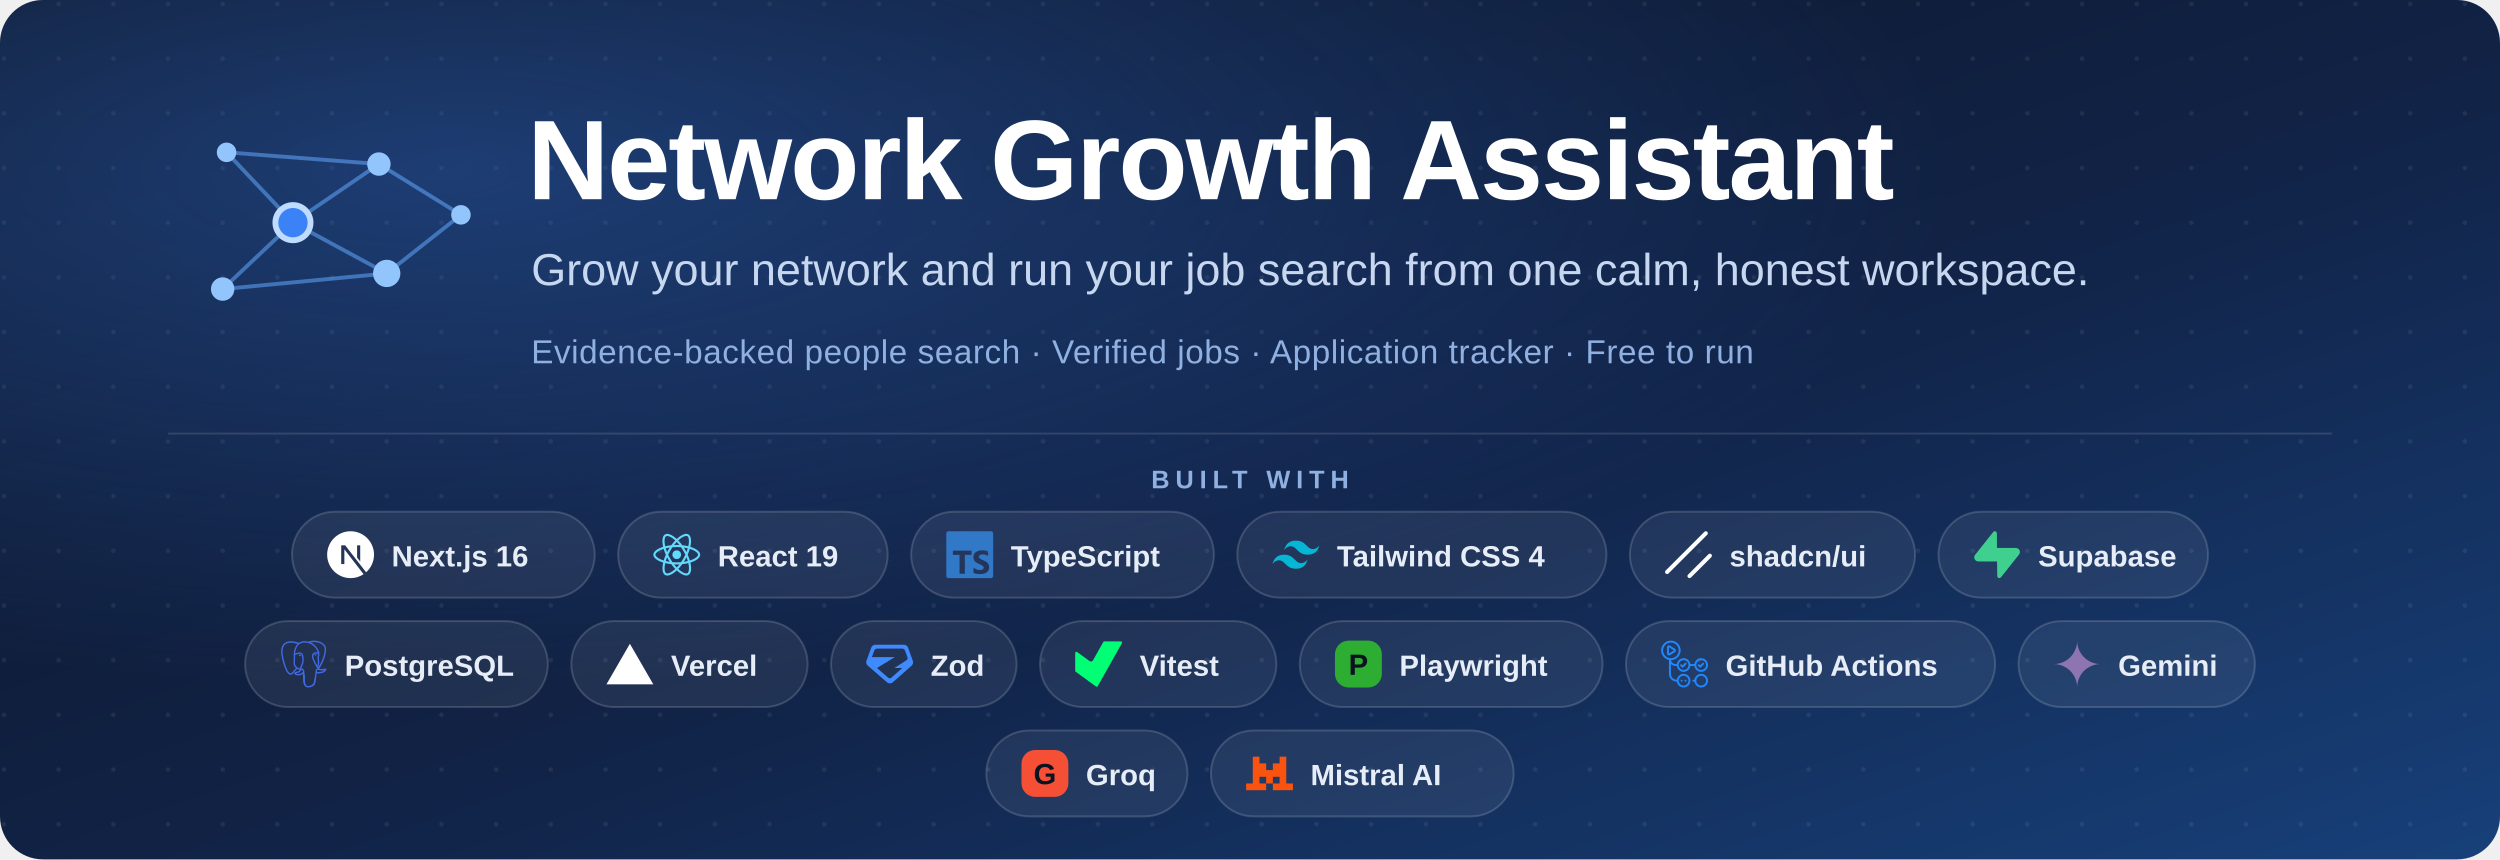
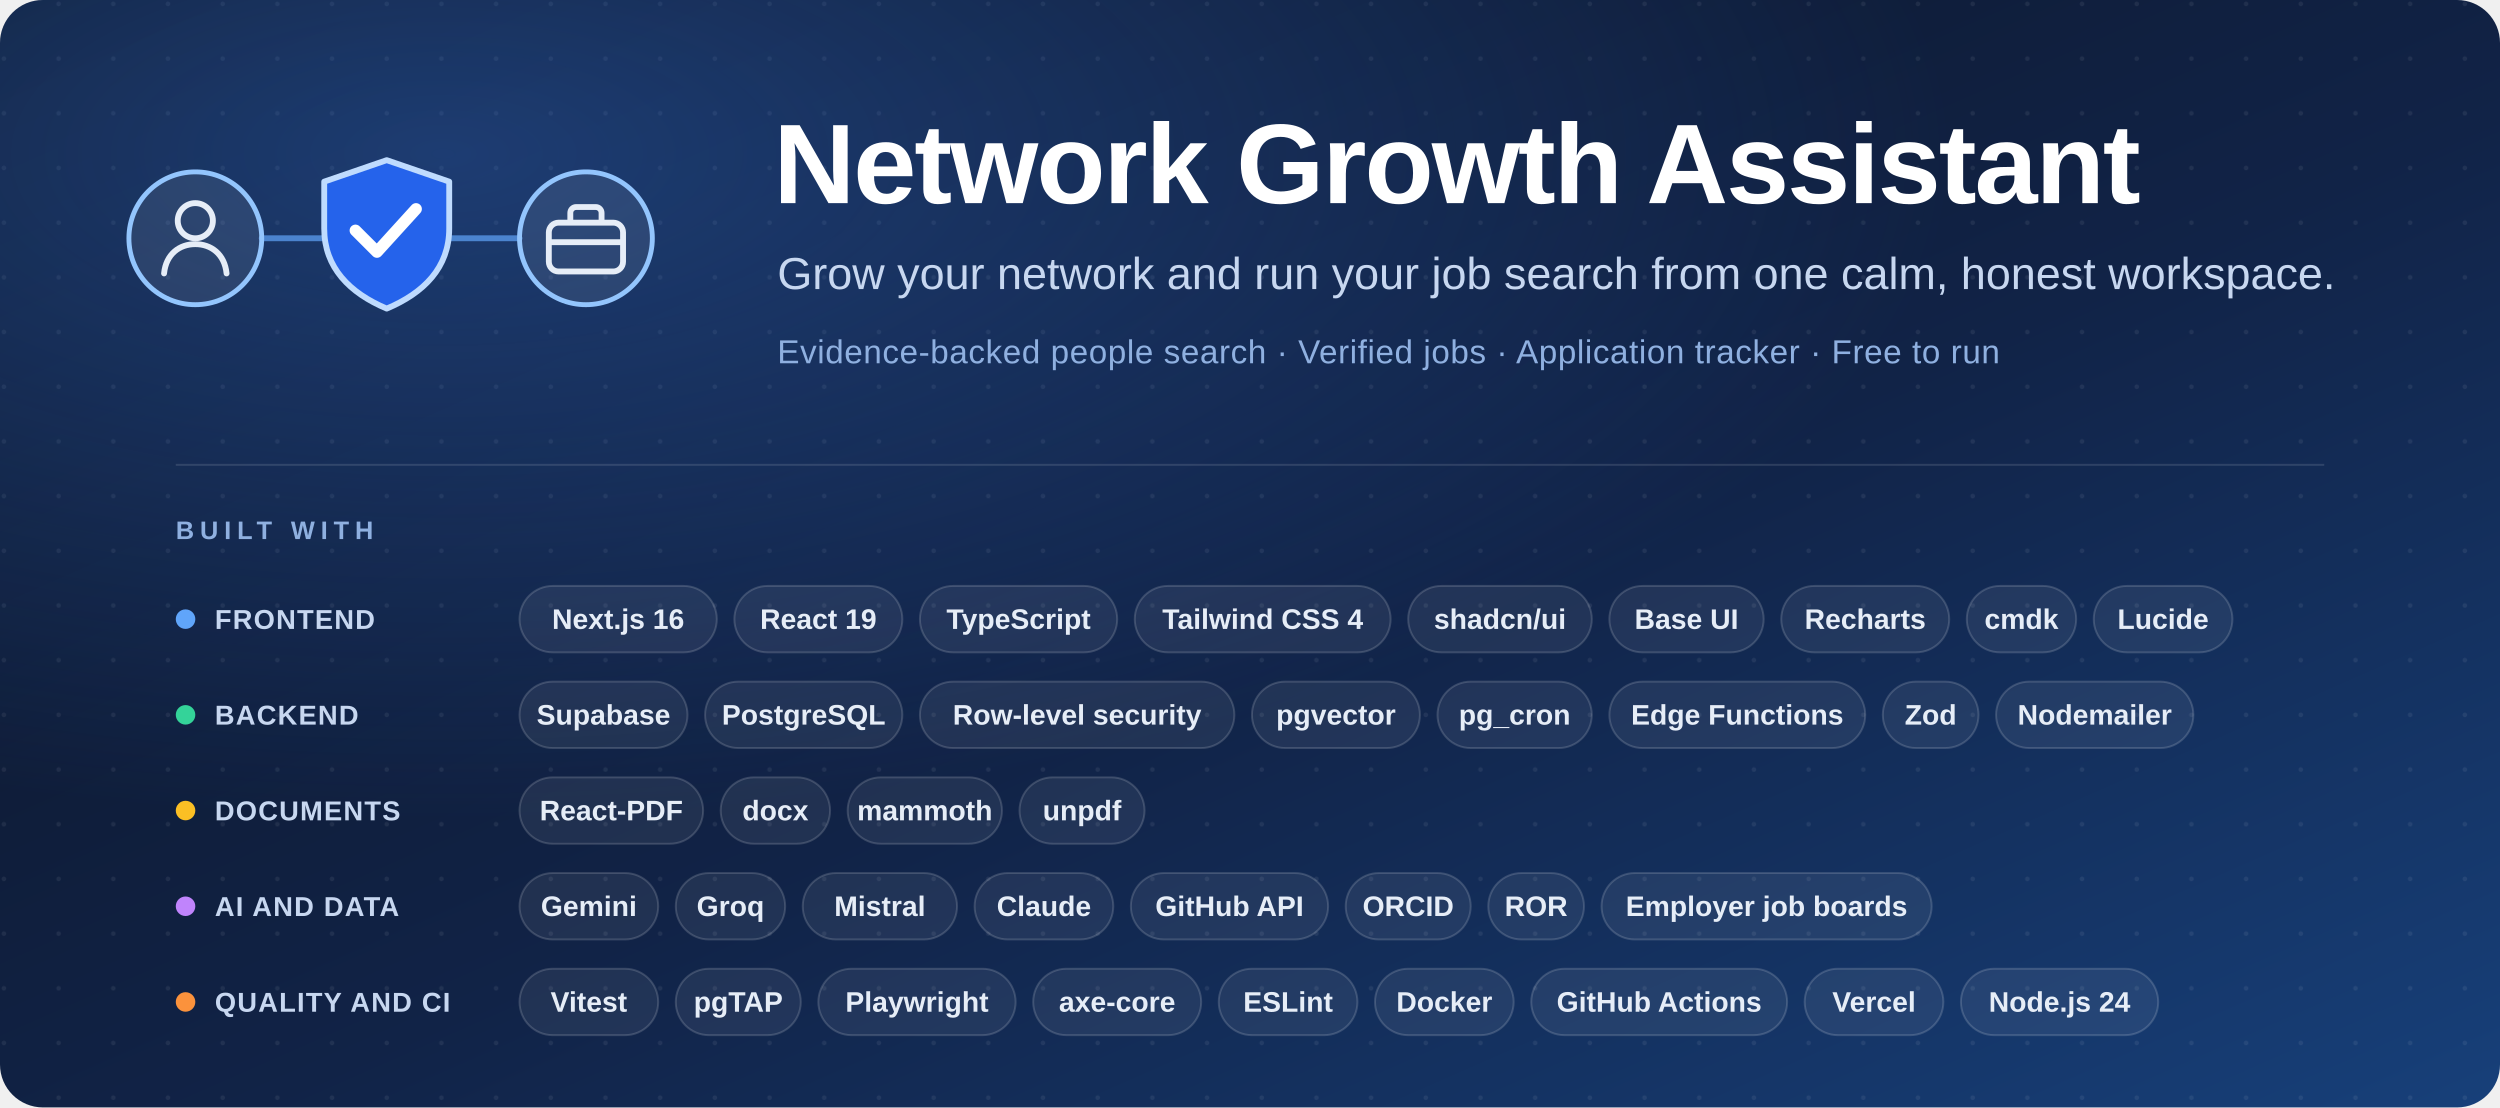
- <svg xmlns="http://www.w3.org/2000/svg" width="1280" height="440" viewBox="0 0 1280 440" role="img" aria-labelledby="t d" font-family="'Segoe UI', -apple-system, 'Helvetica Neue', Arial, sans-serif">
+ <svg xmlns="http://www.w3.org/2000/svg" width="1280" height="567" viewBox="0 0 1280 567" role="img" aria-labelledby="t d" font-family="'Segoe UI', -apple-system, 'Helvetica Neue', Arial, sans-serif">
  <defs>
    <linearGradient id="bg" x1="0" y1="0" x2="1" y2="1">
      <stop offset="0" stop-color="#0b1220" />
      <stop offset="0.55" stop-color="#112347" />
      <stop offset="1" stop-color="#17407a" />
    </linearGradient>
-     <radialGradient id="glow" cx="0.18" cy="0.2" r="0.6">
+     <radialGradient id="glow" cx="0.18" cy="0.14" r="0.6">
      <stop offset="0" stop-color="#3b82f6" stop-opacity="0.35" />
      <stop offset="1" stop-color="#3b82f6" stop-opacity="0" />
    </radialGradient>
    <pattern id="dots" width="28" height="28" patternUnits="userSpaceOnUse">
      <circle cx="2" cy="2" r="1.2" fill="#ffffff" fill-opacity="0.07" />
    </pattern>
  </defs>
-   <rect width="1280" height="440" rx="22" fill="url(#bg)" />
-   <rect width="1280" height="440" rx="22" fill="url(#dots)" />
-   <rect width="1280" height="440" rx="22" fill="url(#glow)" />
-   <g transform="translate(86 44)" stroke="#60a5fa" stroke-opacity="0.55" stroke-width="2">
-     <line x1="64" y1="70" x2="108" y2="40" />
-     <line x1="64" y1="70" x2="112" y2="96" />
-     <line x1="64" y1="70" x2="30" y2="34" />
-     <line x1="64" y1="70" x2="28" y2="104" />
-     <line x1="108" y1="40" x2="150" y2="66" />
-     <line x1="112" y1="96" x2="150" y2="66" />
-     <line x1="108" y1="40" x2="30" y2="34" />
-     <line x1="112" y1="96" x2="28" y2="104" />
+   <rect width="1280" height="567" rx="22" fill="url(#bg)" />
+   <rect width="1280" height="567" rx="22" fill="url(#dots)" />
+   <rect width="1280" height="567" rx="22" fill="url(#glow)" />
+   <g transform="translate(70 62)">
+     <line x1="64" y1="60" x2="97" y2="60" stroke="#60a5fa" stroke-opacity="0.7" stroke-width="3" stroke-linecap="round" />
+     <line x1="161" y1="60" x2="196" y2="60" stroke="#60a5fa" stroke-opacity="0.7" stroke-width="3" stroke-linecap="round" />
+     <circle cx="30" cy="60" r="34" fill="#ffffff" fill-opacity="0.08" stroke="#93c5fd" stroke-width="2.5" />
+     <circle cx="30" cy="51" r="9" fill="none" stroke="#e6edf7" stroke-width="3" />
+     <path d="M14 78c1-10 8-15 16-15s15 5 16 15" fill="none" stroke="#e6edf7" stroke-width="3" stroke-linecap="round" />
+     <path d="M130 22l32 11v24c0 20-13 33-32 41-19-8-32-21-32-41V33z" fill="#2563eb" stroke="#bfdbfe" stroke-width="3" stroke-linejoin="round" transform="translate(-2 -2)" />
+     <path d="M114 58l11 11 20-22" fill="none" stroke="#ffffff" stroke-width="6" stroke-linecap="round" stroke-linejoin="round" transform="translate(-2 -2)" />
+     <circle cx="230" cy="60" r="34" fill="#ffffff" fill-opacity="0.08" stroke="#93c5fd" stroke-width="2.5" />
+     <rect x="211" y="52" width="38" height="25" rx="5" fill="none" stroke="#e6edf7" stroke-width="3" />
+     <path d="M222 52v-5a3 3 0 0 1 3-3h10a3 3 0 0 1 3 3v5" fill="none" stroke="#e6edf7" stroke-width="3" />
+     <path d="M211 62h38" stroke="#e6edf7" stroke-width="3" />
  </g>
-   <g transform="translate(86 44)">
-     <circle cx="64" cy="70" r="9" fill="#3b82f6" stroke="#bfdbfe" stroke-width="3" />
-     <circle cx="108" cy="40" r="6" fill="#93c5fd" />
-     <circle cx="112" cy="96" r="7" fill="#93c5fd" />
-     <circle cx="30" cy="34" r="5" fill="#93c5fd" />
-     <circle cx="28" cy="104" r="6" fill="#93c5fd" />
-     <circle cx="150" cy="66" r="5" fill="#93c5fd" />
-   </g>
-   <text x="270" y="102" font-size="58" font-weight="800" fill="#ffffff" letter-spacing="-1">Network Growth Assistant</text>
-   <text x="272" y="146" font-size="23" fill="#c7d7f0">Grow your network and run your job search from one calm, honest workspace.</text>
-   <text x="272" y="186" font-size="17" fill="#8fb0e0" letter-spacing="0.3">Evidence-backed people search  ·  Verified jobs  ·  Application tracker  ·  Free to run</text>
-   <line x1="86" y1="222" x2="1194" y2="222" stroke="#ffffff" stroke-opacity="0.12" />
-   <text x="640" y="250" text-anchor="middle" font-size="13" font-weight="700" fill="#8fb0e0" letter-spacing="3">BUILT WITH</text>
-   <rect x="149.5" y="262" width="155" height="44" rx="22" fill="#ffffff" fill-opacity="0.07" stroke="#ffffff" stroke-opacity="0.16" />
-   <g transform="translate(167.5 272) scale(1)">
-     <svg width="24" height="24" viewBox="0 0 24 24">
-       <path d="M18.665 21.978C16.758 23.255 14.465 24 12 24 5.377 24 0 18.623 0 12S5.377 0 12 0s12 5.377 12 12c0 3.583-1.574 6.801-4.067 9.001L9.219 7.2H7.2v9.596h1.615V9.251l9.85 12.727Zm-3.332-8.533 1.6 2.061V7.2h-1.6v6.245Z" fill="#ffffff" />
-     </svg>
-   </g>
-   <text x="200.5" y="290" font-size="15" font-weight="600" fill="#e6edf7">Next.js 16</text>
-   <rect x="316.5" y="262" width="138" height="44" rx="22" fill="#ffffff" fill-opacity="0.07" stroke="#ffffff" stroke-opacity="0.16" />
-   <g transform="translate(334.5 272) scale(1)">
-     <svg width="24" height="24" viewBox="0 0 24 24">
-       <path d="M14.23 12.004a2.236 2.236 0 0 1-2.235 2.236 2.236 2.236 0 0 1-2.236-2.236 2.236 2.236 0 0 1 2.235-2.236 2.236 2.236 0 0 1 2.236 2.236zm2.648-10.69c-1.346 0-3.107.96-4.888 2.622-1.78-1.653-3.542-2.602-4.887-2.602-.41 0-.783.093-1.106.278-1.375.793-1.683 3.264-.973 6.365C1.98 8.917 0 10.42 0 12.004c0 1.59 1.99 3.097 5.043 4.03-.704 3.113-.39 5.588.988 6.38.32.187.69.275 1.102.275 1.345 0 3.107-.96 4.888-2.624 1.78 1.654 3.542 2.603 4.887 2.603.41 0 .783-.09 1.106-.275 1.374-.792 1.683-3.263.973-6.365C22.02 15.096 24 13.59 24 12.004c0-1.59-1.99-3.097-5.043-4.032.704-3.11.39-5.587-.988-6.38-.318-.184-.688-.277-1.092-.278zm-.005 1.09v.006c.225 0 .406.044.558.127.666.382.955 1.835.73 3.704-.054.46-.142.945-.25 1.44-.96-.236-2.006-.417-3.107-.534-.66-.905-1.345-1.727-2.035-2.447 1.592-1.48 3.087-2.292 4.105-2.295zm-9.77.02c1.012 0 2.514.808 4.11 2.28-.686.72-1.37 1.537-2.02 2.442-1.107.117-2.154.298-3.113.538-.112-.49-.195-.964-.254-1.42-.23-1.868.054-3.32.714-3.707.19-.09.4-.127.563-.132zm4.882 3.05c.455.468.91.992 1.36 1.564-.44-.02-.89-.034-1.345-.034-.46 0-.915.01-1.36.034.44-.572.895-1.096 1.345-1.565zM12 8.1c.74 0 1.477.034 2.202.093.406.582.802 1.203 1.183 1.86.372.64.71 1.29 1.018 1.946-.308.655-.646 1.31-1.013 1.95-.38.66-.773 1.288-1.18 1.87-.728.063-1.466.098-2.21.098-.74 0-1.477-.035-2.202-.093-.406-.582-.802-1.204-1.183-1.86-.372-.64-.71-1.29-1.018-1.946.303-.657.646-1.313 1.013-1.954.38-.66.773-1.286 1.18-1.868.728-.064 1.466-.098 2.21-.098zm-3.635.254c-.24.377-.48.763-.704 1.16-.225.39-.435.782-.635 1.174-.265-.656-.49-1.31-.676-1.947.64-.15 1.315-.283 2.015-.386zm7.26 0c.695.103 1.365.23 2.006.387-.18.632-.405 1.282-.66 1.933-.2-.39-.41-.783-.64-1.174-.225-.392-.465-.774-.705-1.146zm3.063.675c.484.15.944.317 1.375.498 1.732.74 2.852 1.708 2.852 2.476-.005.768-1.125 1.74-2.857 2.475-.42.18-.88.342-1.355.493-.28-.958-.646-1.956-1.1-2.98.45-1.017.81-2.01 1.085-2.964zm-13.395.004c.278.96.645 1.957 1.1 2.98-.45 1.017-.812 2.01-1.086 2.964-.484-.15-.944-.318-1.37-.5-1.732-.737-2.852-1.706-2.852-2.474 0-.768 1.12-1.742 2.852-2.476.42-.18.88-.342 1.356-.494zm11.678 4.28c.265.657.49 1.312.676 1.948-.64.157-1.316.29-2.016.39.24-.375.48-.762.705-1.158.225-.39.435-.788.636-1.18zm-9.945.02c.2.392.41.783.64 1.175.23.39.465.772.705 1.143-.695-.102-1.365-.23-2.006-.386.18-.63.406-1.282.66-1.933zM17.92 16.32c.112.493.2.968.254 1.423.23 1.868-.054 3.32-.714 3.708-.147.09-.338.128-.563.128-1.012 0-2.514-.807-4.11-2.28.686-.72 1.37-1.536 2.02-2.44 1.107-.118 2.154-.3 3.113-.54zm-11.83.01c.96.234 2.006.415 3.107.532.66.905 1.345 1.727 2.035 2.446-1.595 1.483-3.092 2.295-4.11 2.295-.22-.005-.406-.05-.553-.132-.666-.38-.955-1.834-.73-3.703.054-.46.142-.944.25-1.438zm4.56.64c.44.02.89.034 1.345.034.46 0 .915-.01 1.36-.034-.44.572-.895 1.095-1.345 1.565-.455-.47-.91-.993-1.36-1.565z" fill="#61DAFB" />
-     </svg>
-   </g>
-   <text x="367.5" y="290" font-size="15" font-weight="600" fill="#e6edf7">React 19</text>
-   <rect x="466.5" y="262" width="155" height="44" rx="22" fill="#ffffff" fill-opacity="0.07" stroke="#ffffff" stroke-opacity="0.16" />
-   <g transform="translate(484.5 272) scale(1)">
-     <svg width="24" height="24" viewBox="0 0 24 24">
-       <path d="M1.125 0C.502 0 0 .502 0 1.125v21.75C0 23.498.502 24 1.125 24h21.75c.623 0 1.125-.502 1.125-1.125V1.125C24 .502 23.498 0 22.875 0zm17.363 9.75c.612 0 1.154.037 1.627.111a6.38 6.38 0 0 1 1.306.34v2.458a3.95 3.95 0 0 0-.643-.361 5.093 5.093 0 0 0-.717-.26 5.453 5.453 0 0 0-1.426-.2c-.3 0-.573.028-.819.086a2.1 2.1 0 0 0-.623.242c-.17.104-.3.229-.393.374a.888.888 0 0 0-.14.49c0 .196.053.373.156.529.104.156.252.304.443.444s.423.276.696.41c.273.135.582.274.926.416.47.197.892.407 1.266.628.374.222.695.473.963.753.268.279.472.598.614.957.142.359.214.776.214 1.253 0 .657-.125 1.21-.373 1.656a3.033 3.033 0 0 1-1.012 1.085 4.38 4.38 0 0 1-1.487.596c-.566.12-1.163.18-1.79.18a9.916 9.916 0 0 1-1.84-.164 5.544 5.544 0 0 1-1.512-.493v-2.63a5.033 5.033 0 0 0 3.237 1.2c.333 0 .624-.03.872-.09.249-.06.456-.144.623-.25.166-.108.29-.234.373-.38a1.023 1.023 0 0 0-.074-1.089 2.12 2.12 0 0 0-.537-.5 5.597 5.597 0 0 0-.807-.444 27.72 27.72 0 0 0-1.007-.436c-.918-.383-1.602-.852-2.053-1.405-.45-.553-.676-1.222-.676-2.005 0-.614.123-1.141.369-1.582.246-.441.58-.804 1.004-1.089a4.494 4.494 0 0 1 1.47-.629 7.536 7.536 0 0 1 1.77-.201zm-15.113.188h9.563v2.166H9.506v9.646H6.789v-9.646H3.375z" fill="#3178C6" />
-     </svg>
-   </g>
-   <text x="517.5" y="290" font-size="15" font-weight="600" fill="#e6edf7">TypeScript</text>
-   <rect x="633.5" y="262" width="189" height="44" rx="22" fill="#ffffff" fill-opacity="0.07" stroke="#ffffff" stroke-opacity="0.16" />
-   <g transform="translate(651.5 272) scale(1)">
-     <svg width="24" height="24" viewBox="0 0 24 24">
-       <path d="M12.001,4.8c-3.2,0-5.2,1.6-6,4.8c1.2-1.6,2.6-2.2,4.2-1.8c0.913,0.228,1.565,0.89,2.288,1.624 C13.666,10.618,15.027,12,18.001,12c3.2,0,5.2-1.6,6-4.8c-1.2,1.6-2.6,2.2-4.2,1.8c-0.913-0.228-1.565-0.89-2.288-1.624 C16.337,6.182,14.976,4.8,12.001,4.8z M6.001,12c-3.2,0-5.2,1.6-6,4.8c1.2-1.6,2.6-2.2,4.2-1.8c0.913,0.228,1.565,0.89,2.288,1.624 c1.177,1.194,2.538,2.576,5.512,2.576c3.2,0,5.2-1.6,6-4.8c-1.2,1.6-2.6,2.2-4.2,1.8c-0.913-0.228-1.565-0.89-2.288-1.624 C10.337,13.382,8.976,12,6.001,12z" fill="#06B6D4" />
-     </svg>
-   </g>
-   <text x="684.5" y="290" font-size="15" font-weight="600" fill="#e6edf7">Tailwind CSS 4</text>
-   <rect x="834.5" y="262" width="146" height="44" rx="22" fill="#ffffff" fill-opacity="0.07" stroke="#ffffff" stroke-opacity="0.16" />
-   <g transform="translate(852.5 272) scale(1)">
-     <svg width="24" height="24" viewBox="0 0 24 24">
-       <path d="M22.219 11.784 11.784 22.219c-.407.407-.407 1.068 0 1.476.407.407 1.068.407 1.476 0L23.695 13.26c.407-.408.407-1.069 0-1.476-.408-.407-1.069-.407-1.476 0ZM20.132.305.305 20.132c-.407.407-.407 1.068 0 1.476.408.407 1.069.407 1.476 0L21.608 1.781c.407-.407.407-1.068 0-1.476-.408-.407-1.069-.407-1.476 0Z" fill="#ffffff" />
-     </svg>
-   </g>
-   <text x="885.5" y="290" font-size="15" font-weight="600" fill="#e6edf7">shadcn/ui</text>
-   <rect x="992.5" y="262" width="138" height="44" rx="22" fill="#ffffff" fill-opacity="0.07" stroke="#ffffff" stroke-opacity="0.16" />
-   <g transform="translate(1010.5 272) scale(1)">
-     <svg width="24" height="24" viewBox="0 0 24 24">
-       <path d="M11.9 1.036c-.015-.986-1.26-1.41-1.874-.637L.764 12.05C-.33 13.427.65 15.455 2.409 15.455h9.579l.113 7.51c.014.985 1.259 1.408 1.873.636l9.262-11.653c1.093-1.375.113-3.403-1.645-3.403h-9.642z" fill="#3FCF8E" />
-     </svg>
-   </g>
-   <text x="1043.5" y="290" font-size="15" font-weight="600" fill="#e6edf7">Supabase</text>
-   <rect x="125.5" y="318" width="155" height="44" rx="22" fill="#ffffff" fill-opacity="0.07" stroke="#ffffff" stroke-opacity="0.16" />
-   <g transform="translate(143.5 328) scale(1)">
-     <svg width="24" height="24" viewBox="0 0 24 24">
-       <path d="M23.559 14.723a.527.527 0 0 0-.056-.119c-.139-.263-.477-.342-1.007-.232-1.653.341-2.293.131-2.526-.019 1.342-2.048 2.445-4.522 3.041-6.83.271-1.051.798-3.524.122-4.732a1.564 1.564 0 0 0-.151-.235C21.693.909 19.801.025 17.51.001c-1.495-.016-2.771.346-3.116.479a9.449 9.449 0 0 0-.516-.082 8.044 8.044 0 0 0-1.311-.128c-1.182-.018-2.204.264-3.05.841-.857-.321-4.789-1.645-7.222.079C.936 2.153.309 3.873.43 6.304c.041.818.507 3.334 1.242 5.744.46 1.506.939 2.702 1.433 3.582.553.994 1.126 1.593 1.714 1.79.447.149 1.133.144 1.858-.728.801-.964 1.59-1.826 1.945-2.207.435.235.906.362 1.39.377a.057.057 0 0 0 0.0.004 11.031 11.031 0 0 0-.247.305c-.339.43-.409.52-1.5.744-.31.064-1.134.234-1.146.811-.003.122.033.231.092.327.227.423.922.61 1.015.633 1.335.334 2.504.092 3.371-.679-.017 2.231.077 4.417.345 5.087.221.553.762 1.905 2.469 1.904.251 0 .526-.029.83-.094 1.782-.382 2.556-1.17 2.855-2.906.15-.871.402-2.875.539-4.101.017-.07.036-.121.057-.136.001-.001.07-.047.427.031a.367.367 0 0 0 .044.007l.254.022.015.001c.847.038 1.911-.143 2.531-.431.644-.299 1.806-1.032 1.595-1.67zM2.371 11.877c-.744-2.436-1.178-4.885-1.212-5.572-.109-2.171.417-3.683 1.562-4.493 1.837-1.299 4.84-.541 6.108-.13-.003.003-.007.006-.01.009-2.024 2.044-1.976 5.536-1.971 5.75-0.0.082.007.199.016.359.035.587.1 1.68-.073 2.918-.161 1.15.194 2.276.973 3.089.081.084.165.163.252.237-.347.371-1.1 1.193-1.903 2.158-.568.682-.96.552-1.089.509-.392-.131-.813-.587-1.238-1.322-.48-.839-.964-2.032-1.415-3.513zm6.007 5.087c-.171-.043-.327-.113-.432-.177.089-.039.237-.09.483-.141 1.283-.264 1.482-.451 1.914-1.0.099-.126.212-.269.367-.443a.355.355 0 0 0 .074-.13c.171-.151.272-.11.437-.042.156.065.308.26.369.475.029.102.062.294-.045.444-.904 1.266-2.222 1.249-3.168 1.013zm2.094-3.988-.052.141c-.133.357-.257.688-.333 1.003-.667-.002-1.317-.287-1.81-.802-.628-.655-.913-1.566-.782-2.5.183-1.308.115-2.447.079-3.059-.005-.086-.009-.161-.012-.22.296-.262 1.666-.996 2.643-.772.446.102.718.406.831.928.585 2.704.077 3.831-.33 4.736-.084.187-.163.363-.231.545zm7.364 4.572c-.017.177-.036.376-.062.596l-.146.438a.355.355 0 0 0-.018.108c-.006.475-.054.649-.115.869-.063.229-.135.489-.179 1.058-.11 1.414-.878 2.227-2.417 2.557-1.516.325-1.784-.497-2.021-1.222a6.582 6.582 0 0 0-.077-.227c-.215-.586-.191-1.412-.157-2.555.017-.561-.025-1.901-.33-2.646.004-.293.011-.591.019-.892a.353.353 0 0 0-.015-.113 1.493 1.493 0 0 0-.044-.208c-.123-.428-.421-.787-.78-.935-.142-.059-.404-.167-.718-.087.067-.276.183-.588.309-.925l.053-.142c.059-.16.134-.326.213-.501.426-.948 1.011-2.245.377-5.177-.237-1.098-1.03-1.634-2.232-1.51-.721.075-1.38.365-1.709.532a5.672 5.672 0 0 0-.196.104c.092-1.106.439-3.174 1.736-4.482a4.031 4.031 0 0 1 .303-.276.353.353 0 0 0 .145-.064c.752-.571 1.694-.851 2.802-.833.409.007.802.034 1.174.081 1.939.354 3.244 1.447 4.036 2.383.814.962 1.255 1.931 1.431 2.454-1.323-.135-2.223.127-2.68.779-.993 1.419.543 4.173 1.281 5.496.135.243.252.452.289.541.24.583.551.971.779 1.255.07.087.137.171.189.245-.401.116-1.121.383-1.055 1.717-.012.156-.042.447-.083.815-.046.208-.07.46-.099.766zm.89-1.621c-.041-.832.269-.918.597-1.01a2.857 2.857 0 0 0 .135-.041 1.202 1.202 0 0 0 .134.103c.57.377 1.582.421 3.007.134-.202.177-.519.399-.953.601-.41.19-1.096.333-1.747.364-.72.034-1.086-.081-1.172-.151zm.57-9.271c-.006.351-.054.669-.105 1.002-.055.358-.112.727-.126 1.176-.014.437.04.891.093 1.33.107.887.216 1.8-.207 2.701a3.527 3.527 0 0 1-.188-.386c-.053-.128-.167-.333-.325-.616-.616-1.104-2.057-3.69-1.319-4.745.38-.543 1.341-.566 2.178-.463zm.228 7.014a12.376 12.376 0 0 0-.085-.107l-.035-.044c.726-1.2.584-2.386.458-3.438-.052-.432-.101-.84-.088-1.223.013-.406.067-.754.118-1.091.064-.415.129-.844.111-1.351.013-.053.019-.116.012-.19-.046-.485-.6-1.938-1.729-3.253-.608-.707-1.49-1.497-2.689-2.039.525-.107 1.233-.203 2.024-.186 2.051.046 3.675.814 4.824 2.282a.908.908 0 0 1 .067.1c.723 1.356-.276 6.275-2.987 10.54zm-8.817-6.116c-.025.179-.309.422-.621.422a.582.582 0 0 1-.081-.006c-.187-.026-.377-.144-.506-.316-.046-.06-.12-.178-.105-.284.005-.04.026-.099.092-.149.118-.089.352-.123.61-.087.316.044.643.194.611.419zm7.931-.411c.011.079-.049.201-.153.31-.068.072-.212.196-.408.223a.546.546 0 0 1-.075.005c-.293 0-.541-.234-.561-.372-.024-.176.264-.311.561-.352.297-.041.611.009.636.185z" fill="#4169E1" />
-     </svg>
-   </g>
-   <text x="176.5" y="346" font-size="15" font-weight="600" fill="#e6edf7">PostgreSQL</text>
-   <rect x="292.5" y="318" width="121" height="44" rx="22" fill="#ffffff" fill-opacity="0.07" stroke="#ffffff" stroke-opacity="0.16" />
-   <g transform="translate(310.5 328) scale(1)">
-     <svg width="24" height="24" viewBox="0 0 24 24">
-       <path d="m12 1.608 12 20.784H0Z" fill="#ffffff" />
-     </svg>
-   </g>
-   <text x="343.5" y="346" font-size="15" font-weight="600" fill="#e6edf7">Vercel</text>
-   <rect x="425.5" y="318" width="95" height="44" rx="22" fill="#ffffff" fill-opacity="0.07" stroke="#ffffff" stroke-opacity="0.16" />
-   <g transform="translate(443.5 328) scale(1)">
-     <svg width="24" height="24" viewBox="0 0 24 24">
-       <path d="M2.584 3.582a2.247 2.247 0 0 1 2.112-1.479h14.617c.948 0 1.794.595 2.115 1.487l2.44 6.777a2.248 2.248 0 0 1-.624 2.443l-9.61 8.52a2.247 2.247 0 0 1-2.963.018L.776 12.773a2.248 2.248 0 0 1-.64-2.467Zm12.038 4.887-9.11 5.537 5.74 5.007c.456.399 1.139.396 1.593-.006l5.643-5.001H14.4l6.239-3.957c.488-.328.69-.947.491-1.5l-1.24-3.446a1.535 1.535 0 0 0-1.456-1.015H5.545a1.535 1.535 0 0 0-1.431 1.01l-1.228 3.37z" fill="#408AFF" />
-     </svg>
-   </g>
-   <text x="476.5" y="346" font-size="15" font-weight="600" fill="#e6edf7">Zod</text>
-   <rect x="532.5" y="318" width="121" height="44" rx="22" fill="#ffffff" fill-opacity="0.07" stroke="#ffffff" stroke-opacity="0.16" />
-   <g transform="translate(550.5 328) scale(1)">
-     <svg width="24" height="24" viewBox="0 0 24 24">
-       <path d="M11.545 23.3a.613.613 0 0 1-.895.197L.252 15.936A.61.61 0 0 1 0 15.439V6.325c0-.502.569-.792.975-.497l6.358 4.624c.594.433 1.432.25 1.793-.39L14.393.7a.62.62 0 0 1 .535-.314h8.455a.613.613 0 0 1 .537.916z" fill="#00FF74" />
-     </svg>
-   </g>
-   <text x="583.5" y="346" font-size="15" font-weight="600" fill="#e6edf7">Vitest</text>
-   <rect x="665.5" y="318" width="155" height="44" rx="22" fill="#ffffff" fill-opacity="0.07" stroke="#ffffff" stroke-opacity="0.16" />
-   <g transform="translate(683.5 328)">
-     <rect width="24" height="24" rx="7" fill="#2ead33" />
-     <text x="12" y="17.5" text-anchor="middle" font-size="15" font-weight="700" fill="#0b1220">P</text>
-   </g>
-   <text x="716.5" y="346" font-size="15" font-weight="600" fill="#e6edf7">Playwright</text>
-   <rect x="832.5" y="318" width="189" height="44" rx="22" fill="#ffffff" fill-opacity="0.07" stroke="#ffffff" stroke-opacity="0.16" />
-   <g transform="translate(850.5 328) scale(1)">
-     <svg width="24" height="24" viewBox="0 0 24 24">
-       <path d="M10.984 13.836a.5.5 0 0 1-.353-.146l-.745-.743a.5.5 0 1 1 .706-.708l.392.391 1.181-1.18a.5.5 0 0 1 .708.707l-1.535 1.533a.504.504 0 0 1-.354.146zm9.353-.147l1.534-1.532a.5.5 0 0 0-.707-.707l-1.181 1.18-.392-.391a.5.5 0 1 0-.706.708l.746.743a.497.497 0 0 0 .706-.001zM4.527 7.452l2.557-1.585A1 1 0 0 0 7.09 4.17L4.533 2.56A1 1 0 0 0 3 3.406v3.196a1.001 1.001 0 0 0 1.527.85zm2.03-2.436L4 6.602V3.406l2.557 1.61zM24 12.5c0 1.93-1.57 3.5-3.5 3.5a3.503 3.503 0 0 1-3.46-3h-2.08a3.503 3.503 0 0 1-3.46 3 3.502 3.502 0 0 1-3.46-3h-.558c-.972 0-1.85-.399-2.482-1.042V17c0 1.654 1.346 3 3 3h.04c.244-1.693 1.7-3 3.46-3 1.93 0 3.5 1.57 3.5 3.5S13.43 24 11.5 24a3.502 3.502 0 0 1-3.46-3H8c-2.206 0-4-1.794-4-4V9.899A5.008 5.008 0 0 1 0 5c0-2.757 2.243-5 5-5s5 2.243 5 5a5.005 5.005 0 0 1-4.952 4.998A2.482 2.482 0 0 0 7.482 12h.558c.244-1.693 1.7-3 3.46-3a3.502 3.502 0 0 1 3.46 3h2.08a3.503 3.503 0 0 1 3.46-3c1.93 0 3.5 1.57 3.5 3.5zm-15 8c0 1.378 1.122 2.5 2.5 2.5s2.5-1.122 2.5-2.5-1.122-2.5-2.5-2.5S9 19.122 9 20.5zM5 9c2.206 0 4-1.794 4-4S7.206 1 5 1 1 2.794 1 5s1.794 4 4 4zm9 3.5c0-1.378-1.122-2.5-2.5-2.5S9 11.122 9 12.5s1.122 2.5 2.5 2.5 2.5-1.122 2.5-2.5zm9 0c0-1.378-1.122-2.5-2.5-2.5S18 11.122 18 12.5s1.122 2.5 2.5 2.5 2.5-1.122 2.5-2.5zm-13 8a.5.5 0 1 0 1 0 .5.5 0 0 0-1 0zm2 0a.5.5 0 1 0 1 0 .5.5 0 0 0-1 0zm12 0c0 1.93-1.57 3.5-3.5 3.5a3.503 3.503 0 0 1-3.46-3.002c-.007.001-.013.005-.021.005l-.506.017h-.017a.5.5 0 0 1-.016-.999l.506-.017c.018-.002.035.006.052.007A3.503 3.503 0 0 1 20.5 17c1.93 0 3.5 1.57 3.5 3.5zm-1 0c0-1.378-1.122-2.5-2.5-2.5S18 19.122 18 20.5s1.122 2.5 2.5 2.5 2.5-1.122 2.5-2.5z" fill="#2088FF" />
-     </svg>
-   </g>
-   <text x="883.5" y="346" font-size="15" font-weight="600" fill="#e6edf7">GitHub Actions</text>
-   <rect x="1033.5" y="318" width="121" height="44" rx="22" fill="#ffffff" fill-opacity="0.07" stroke="#ffffff" stroke-opacity="0.16" />
-   <g transform="translate(1051.5 328) scale(1)">
-     <svg width="24" height="24" viewBox="0 0 24 24">
-       <path d="M11.04 19.32Q12 21.51 12 24q0-2.49.93-4.68.96-2.19 2.58-3.81t3.81-2.55Q21.51 12 24 12q-2.49 0-4.68-.93a12.3 12.3 0 0 1-3.81-2.58 12.3 12.3 0 0 1-2.58-3.81Q12 2.49 12 0q0 2.49-.96 4.68-.93 2.19-2.55 3.81a12.3 12.3 0 0 1-3.81 2.58Q2.49 12 0 12q2.49 0 4.68.96 2.19.93 3.81 2.55t2.55 3.81" fill="#8E75B2" />
-     </svg>
-   </g>
-   <text x="1084.5" y="346" font-size="15" font-weight="600" fill="#e6edf7">Gemini</text>
-   <rect x="505" y="374" width="103" height="44" rx="22" fill="#ffffff" fill-opacity="0.07" stroke="#ffffff" stroke-opacity="0.16" />
-   <g transform="translate(523 384)">
-     <rect width="24" height="24" rx="7" fill="#f55036" />
-     <text x="12" y="17.5" text-anchor="middle" font-size="15" font-weight="700" fill="#0b1220">G</text>
-   </g>
-   <text x="556" y="402" font-size="15" font-weight="600" fill="#e6edf7">Groq</text>
-   <rect x="620" y="374" width="155" height="44" rx="22" fill="#ffffff" fill-opacity="0.07" stroke="#ffffff" stroke-opacity="0.16" />
-   <g transform="translate(638 384) scale(1)">
-     <svg width="24" height="24" viewBox="0 0 24 24">
-       <path d="M17.143 3.429v3.428h-3.429v3.429h-3.428V6.857H6.857V3.43H3.43v13.714H0v3.428h10.286v-3.428H6.857v-3.429h3.429v3.429h3.429v-3.429h3.428v3.429h-3.428v3.428H24v-3.428h-3.43V3.429z" fill="#FA520F" />
-     </svg>
-   </g>
-   <text x="671" y="402" font-size="15" font-weight="600" fill="#e6edf7">Mistral AI</text>
+   <text x="396" y="104" font-size="58" font-weight="800" fill="#ffffff" letter-spacing="-1">Network Growth Assistant</text>
+   <text x="398" y="148" font-size="23" fill="#c7d7f0">Grow your network and run your job search from one calm, honest workspace.</text>
+   <text x="398" y="186" font-size="17" fill="#8fb0e0" letter-spacing="0.3">Evidence-backed people search  ·  Verified jobs  ·  Application tracker  ·  Free to run</text>
+   <line x1="90" y1="238" x2="1190" y2="238" stroke="#ffffff" stroke-opacity="0.12" />
+   <text x="90" y="276" font-size="13" font-weight="700" fill="#8fb0e0" letter-spacing="3">BUILT WITH</text>
+   <circle cx="95" cy="317" r="5" fill="#60a5fa" />
+   <text x="110" y="322" font-size="14" font-weight="700" fill="#c7d7f0" letter-spacing="0.6">FRONTEND</text>
+   <rect x="266" y="300" width="101" height="34" rx="17" fill="#ffffff" fill-opacity="0.07" stroke="#ffffff" stroke-opacity="0.16" />
+   <text x="316.5" y="322" text-anchor="middle" font-size="14.5" font-weight="600" fill="#e6edf7">Next.js 16</text>
+   <rect x="376" y="300" width="86" height="34" rx="17" fill="#ffffff" fill-opacity="0.07" stroke="#ffffff" stroke-opacity="0.16" />
+   <text x="419" y="322" text-anchor="middle" font-size="14.5" font-weight="600" fill="#e6edf7">React 19</text>
+   <rect x="471" y="300" width="101" height="34" rx="17" fill="#ffffff" fill-opacity="0.07" stroke="#ffffff" stroke-opacity="0.16" />
+   <text x="521.5" y="322" text-anchor="middle" font-size="14.5" font-weight="600" fill="#e6edf7">TypeScript</text>
+   <rect x="581" y="300" width="131" height="34" rx="17" fill="#ffffff" fill-opacity="0.07" stroke="#ffffff" stroke-opacity="0.16" />
+   <text x="646.5" y="322" text-anchor="middle" font-size="14.5" font-weight="600" fill="#e6edf7">Tailwind CSS 4</text>
+   <rect x="721" y="300" width="94" height="34" rx="17" fill="#ffffff" fill-opacity="0.07" stroke="#ffffff" stroke-opacity="0.16" />
+   <text x="768" y="322" text-anchor="middle" font-size="14.5" font-weight="600" fill="#e6edf7">shadcn/ui</text>
+   <rect x="824" y="300" width="79" height="34" rx="17" fill="#ffffff" fill-opacity="0.07" stroke="#ffffff" stroke-opacity="0.16" />
+   <text x="863.5" y="322" text-anchor="middle" font-size="14.5" font-weight="600" fill="#e6edf7">Base UI</text>
+   <rect x="912" y="300" width="86" height="34" rx="17" fill="#ffffff" fill-opacity="0.07" stroke="#ffffff" stroke-opacity="0.16" />
+   <text x="955" y="322" text-anchor="middle" font-size="14.5" font-weight="600" fill="#e6edf7">Recharts</text>
+   <rect x="1007" y="300" width="56" height="34" rx="17" fill="#ffffff" fill-opacity="0.07" stroke="#ffffff" stroke-opacity="0.16" />
+   <text x="1035" y="322" text-anchor="middle" font-size="14.5" font-weight="600" fill="#e6edf7">cmdk</text>
+   <rect x="1072" y="300" width="71" height="34" rx="17" fill="#ffffff" fill-opacity="0.07" stroke="#ffffff" stroke-opacity="0.16" />
+   <text x="1107.5" y="322" text-anchor="middle" font-size="14.5" font-weight="600" fill="#e6edf7">Lucide</text>
+   <circle cx="95" cy="366" r="5" fill="#34d399" />
+   <text x="110" y="371" font-size="14" font-weight="700" fill="#c7d7f0" letter-spacing="0.6">BACKEND</text>
+   <rect x="266" y="349" width="86" height="34" rx="17" fill="#ffffff" fill-opacity="0.07" stroke="#ffffff" stroke-opacity="0.16" />
+   <text x="309" y="371" text-anchor="middle" font-size="14.5" font-weight="600" fill="#e6edf7">Supabase</text>
+   <rect x="361" y="349" width="101" height="34" rx="17" fill="#ffffff" fill-opacity="0.07" stroke="#ffffff" stroke-opacity="0.16" />
+   <text x="411.5" y="371" text-anchor="middle" font-size="14.5" font-weight="600" fill="#e6edf7">PostgreSQL</text>
+   <rect x="471" y="349" width="161" height="34" rx="17" fill="#ffffff" fill-opacity="0.07" stroke="#ffffff" stroke-opacity="0.16" />
+   <text x="551.5" y="371" text-anchor="middle" font-size="14.5" font-weight="600" fill="#e6edf7">Row-level security</text>
+   <rect x="641" y="349" width="86" height="34" rx="17" fill="#ffffff" fill-opacity="0.07" stroke="#ffffff" stroke-opacity="0.16" />
+   <text x="684" y="371" text-anchor="middle" font-size="14.5" font-weight="600" fill="#e6edf7">pgvector</text>
+   <rect x="736" y="349" width="79" height="34" rx="17" fill="#ffffff" fill-opacity="0.07" stroke="#ffffff" stroke-opacity="0.16" />
+   <text x="775.5" y="371" text-anchor="middle" font-size="14.5" font-weight="600" fill="#e6edf7">pg_cron</text>
+   <rect x="824" y="349" width="131" height="34" rx="17" fill="#ffffff" fill-opacity="0.07" stroke="#ffffff" stroke-opacity="0.16" />
+   <text x="889.5" y="371" text-anchor="middle" font-size="14.5" font-weight="600" fill="#e6edf7">Edge Functions</text>
+   <rect x="964" y="349" width="49" height="34" rx="17" fill="#ffffff" fill-opacity="0.07" stroke="#ffffff" stroke-opacity="0.16" />
+   <text x="988.5" y="371" text-anchor="middle" font-size="14.5" font-weight="600" fill="#e6edf7">Zod</text>
+   <rect x="1022" y="349" width="101" height="34" rx="17" fill="#ffffff" fill-opacity="0.07" stroke="#ffffff" stroke-opacity="0.16" />
+   <text x="1072.5" y="371" text-anchor="middle" font-size="14.5" font-weight="600" fill="#e6edf7">Nodemailer</text>
+   <circle cx="95" cy="415" r="5" fill="#fbbf24" />
+   <text x="110" y="420" font-size="14" font-weight="700" fill="#c7d7f0" letter-spacing="0.6">DOCUMENTS</text>
+   <rect x="266" y="398" width="94" height="34" rx="17" fill="#ffffff" fill-opacity="0.07" stroke="#ffffff" stroke-opacity="0.16" />
+   <text x="313" y="420" text-anchor="middle" font-size="14.5" font-weight="600" fill="#e6edf7">React-PDF</text>
+   <rect x="369" y="398" width="56" height="34" rx="17" fill="#ffffff" fill-opacity="0.07" stroke="#ffffff" stroke-opacity="0.16" />
+   <text x="397" y="420" text-anchor="middle" font-size="14.5" font-weight="600" fill="#e6edf7">docx</text>
+   <rect x="434" y="398" width="79" height="34" rx="17" fill="#ffffff" fill-opacity="0.07" stroke="#ffffff" stroke-opacity="0.16" />
+   <text x="473.5" y="420" text-anchor="middle" font-size="14.5" font-weight="600" fill="#e6edf7">mammoth</text>
+   <rect x="522" y="398" width="64" height="34" rx="17" fill="#ffffff" fill-opacity="0.07" stroke="#ffffff" stroke-opacity="0.16" />
+   <text x="554" y="420" text-anchor="middle" font-size="14.5" font-weight="600" fill="#e6edf7">unpdf</text>
+   <circle cx="95" cy="464" r="5" fill="#c084fc" />
+   <text x="110" y="469" font-size="14" font-weight="700" fill="#c7d7f0" letter-spacing="0.6">AI AND DATA</text>
+   <rect x="266" y="447" width="71" height="34" rx="17" fill="#ffffff" fill-opacity="0.07" stroke="#ffffff" stroke-opacity="0.16" />
+   <text x="301.5" y="469" text-anchor="middle" font-size="14.5" font-weight="600" fill="#e6edf7">Gemini</text>
+   <rect x="346" y="447" width="56" height="34" rx="17" fill="#ffffff" fill-opacity="0.07" stroke="#ffffff" stroke-opacity="0.16" />
+   <text x="374" y="469" text-anchor="middle" font-size="14.5" font-weight="600" fill="#e6edf7">Groq</text>
+   <rect x="411" y="447" width="79" height="34" rx="17" fill="#ffffff" fill-opacity="0.07" stroke="#ffffff" stroke-opacity="0.16" />
+   <text x="450.5" y="469" text-anchor="middle" font-size="14.5" font-weight="600" fill="#e6edf7">Mistral</text>
+   <rect x="499" y="447" width="71" height="34" rx="17" fill="#ffffff" fill-opacity="0.07" stroke="#ffffff" stroke-opacity="0.16" />
+   <text x="534.5" y="469" text-anchor="middle" font-size="14.5" font-weight="600" fill="#e6edf7">Claude</text>
+   <rect x="579" y="447" width="101" height="34" rx="17" fill="#ffffff" fill-opacity="0.07" stroke="#ffffff" stroke-opacity="0.16" />
+   <text x="629.5" y="469" text-anchor="middle" font-size="14.5" font-weight="600" fill="#e6edf7">GitHub API</text>
+   <rect x="689" y="447" width="64" height="34" rx="17" fill="#ffffff" fill-opacity="0.07" stroke="#ffffff" stroke-opacity="0.16" />
+   <text x="721" y="469" text-anchor="middle" font-size="14.5" font-weight="600" fill="#e6edf7">ORCID</text>
+   <rect x="762" y="447" width="49" height="34" rx="17" fill="#ffffff" fill-opacity="0.07" stroke="#ffffff" stroke-opacity="0.16" />
+   <text x="786.5" y="469" text-anchor="middle" font-size="14.5" font-weight="600" fill="#e6edf7">ROR</text>
+   <rect x="820" y="447" width="169" height="34" rx="17" fill="#ffffff" fill-opacity="0.07" stroke="#ffffff" stroke-opacity="0.16" />
+   <text x="904.5" y="469" text-anchor="middle" font-size="14.5" font-weight="600" fill="#e6edf7">Employer job boards</text>
+   <circle cx="95" cy="513" r="5" fill="#fb923c" />
+   <text x="110" y="518" font-size="14" font-weight="700" fill="#c7d7f0" letter-spacing="0.6">QUALITY AND CI</text>
+   <rect x="266" y="496" width="71" height="34" rx="17" fill="#ffffff" fill-opacity="0.07" stroke="#ffffff" stroke-opacity="0.16" />
+   <text x="301.5" y="518" text-anchor="middle" font-size="14.5" font-weight="600" fill="#e6edf7">Vitest</text>
+   <rect x="346" y="496" width="64" height="34" rx="17" fill="#ffffff" fill-opacity="0.07" stroke="#ffffff" stroke-opacity="0.16" />
+   <text x="378" y="518" text-anchor="middle" font-size="14.5" font-weight="600" fill="#e6edf7">pgTAP</text>
+   <rect x="419" y="496" width="101" height="34" rx="17" fill="#ffffff" fill-opacity="0.07" stroke="#ffffff" stroke-opacity="0.16" />
+   <text x="469.5" y="518" text-anchor="middle" font-size="14.5" font-weight="600" fill="#e6edf7">Playwright</text>
+   <rect x="529" y="496" width="86" height="34" rx="17" fill="#ffffff" fill-opacity="0.07" stroke="#ffffff" stroke-opacity="0.16" />
+   <text x="572" y="518" text-anchor="middle" font-size="14.5" font-weight="600" fill="#e6edf7">axe-core</text>
+   <rect x="624" y="496" width="71" height="34" rx="17" fill="#ffffff" fill-opacity="0.07" stroke="#ffffff" stroke-opacity="0.16" />
+   <text x="659.5" y="518" text-anchor="middle" font-size="14.5" font-weight="600" fill="#e6edf7">ESLint</text>
+   <rect x="704" y="496" width="71" height="34" rx="17" fill="#ffffff" fill-opacity="0.07" stroke="#ffffff" stroke-opacity="0.16" />
+   <text x="739.5" y="518" text-anchor="middle" font-size="14.5" font-weight="600" fill="#e6edf7">Docker</text>
+   <rect x="784" y="496" width="131" height="34" rx="17" fill="#ffffff" fill-opacity="0.07" stroke="#ffffff" stroke-opacity="0.16" />
+   <text x="849.5" y="518" text-anchor="middle" font-size="14.5" font-weight="600" fill="#e6edf7">GitHub Actions</text>
+   <rect x="924" y="496" width="71" height="34" rx="17" fill="#ffffff" fill-opacity="0.07" stroke="#ffffff" stroke-opacity="0.16" />
+   <text x="959.5" y="518" text-anchor="middle" font-size="14.5" font-weight="600" fill="#e6edf7">Vercel</text>
+   <rect x="1004" y="496" width="101" height="34" rx="17" fill="#ffffff" fill-opacity="0.07" stroke="#ffffff" stroke-opacity="0.16" />
+   <text x="1054.5" y="518" text-anchor="middle" font-size="14.5" font-weight="600" fill="#e6edf7">Node.js 24</text>
</svg>
